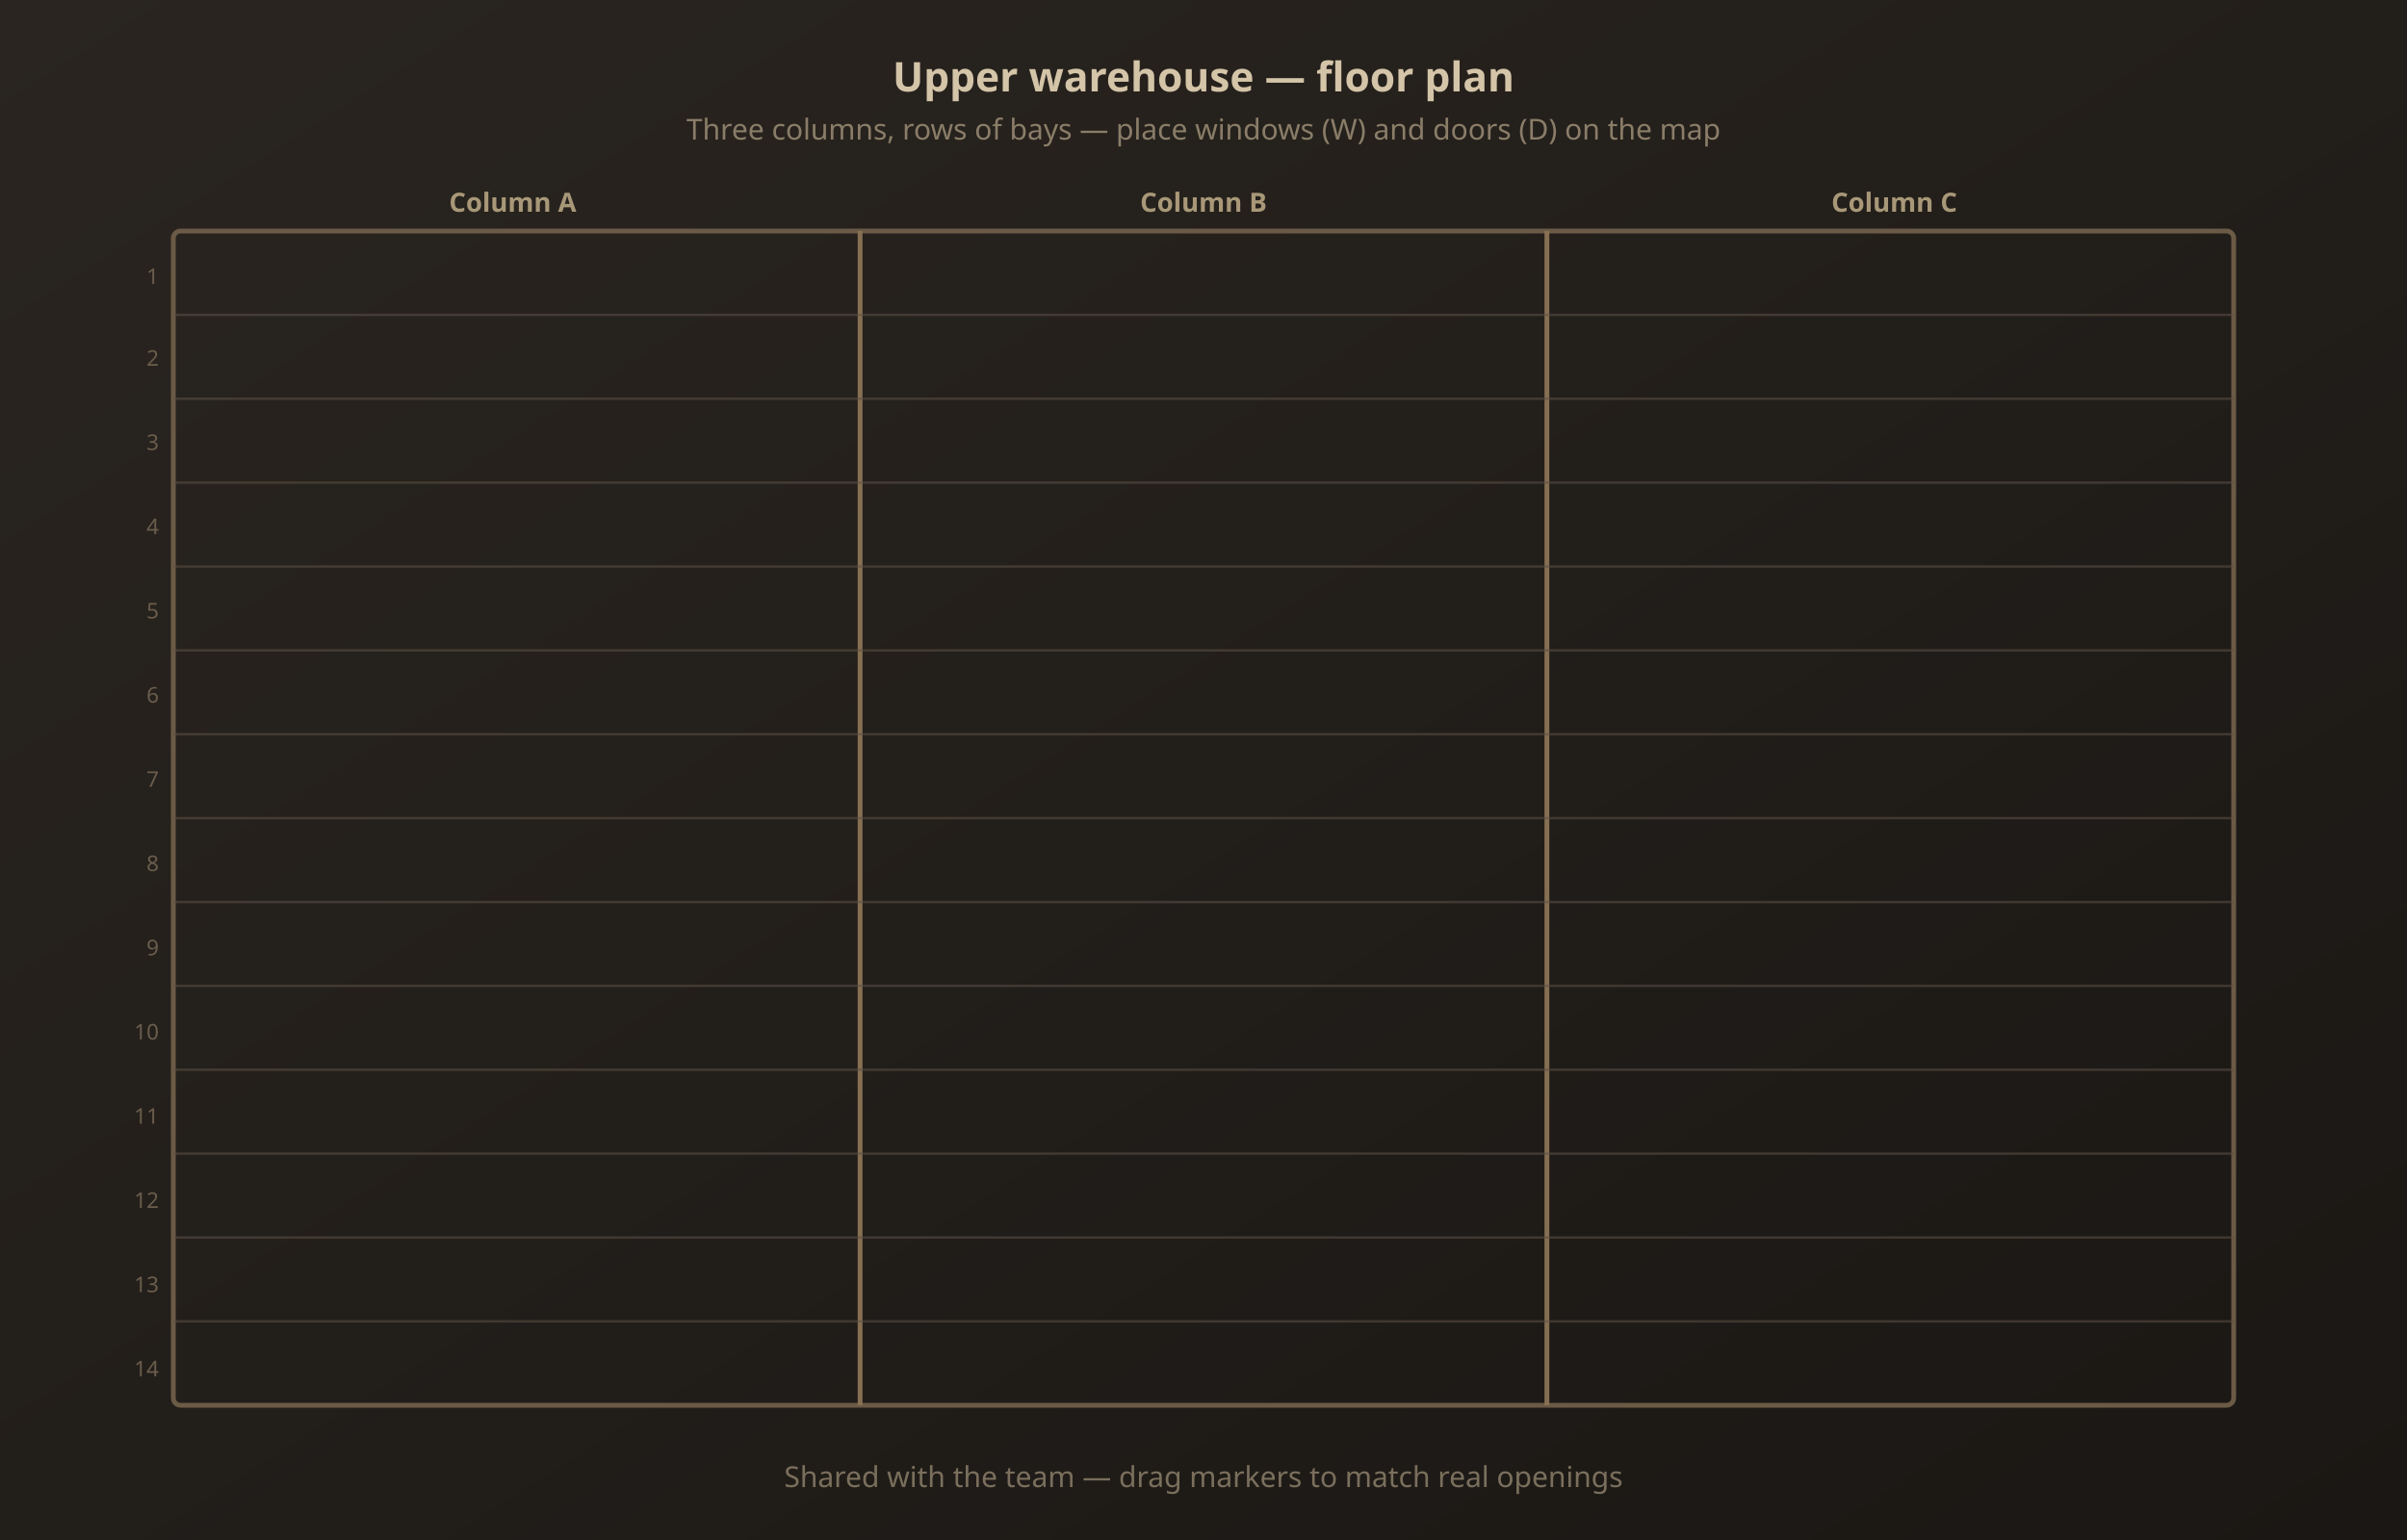
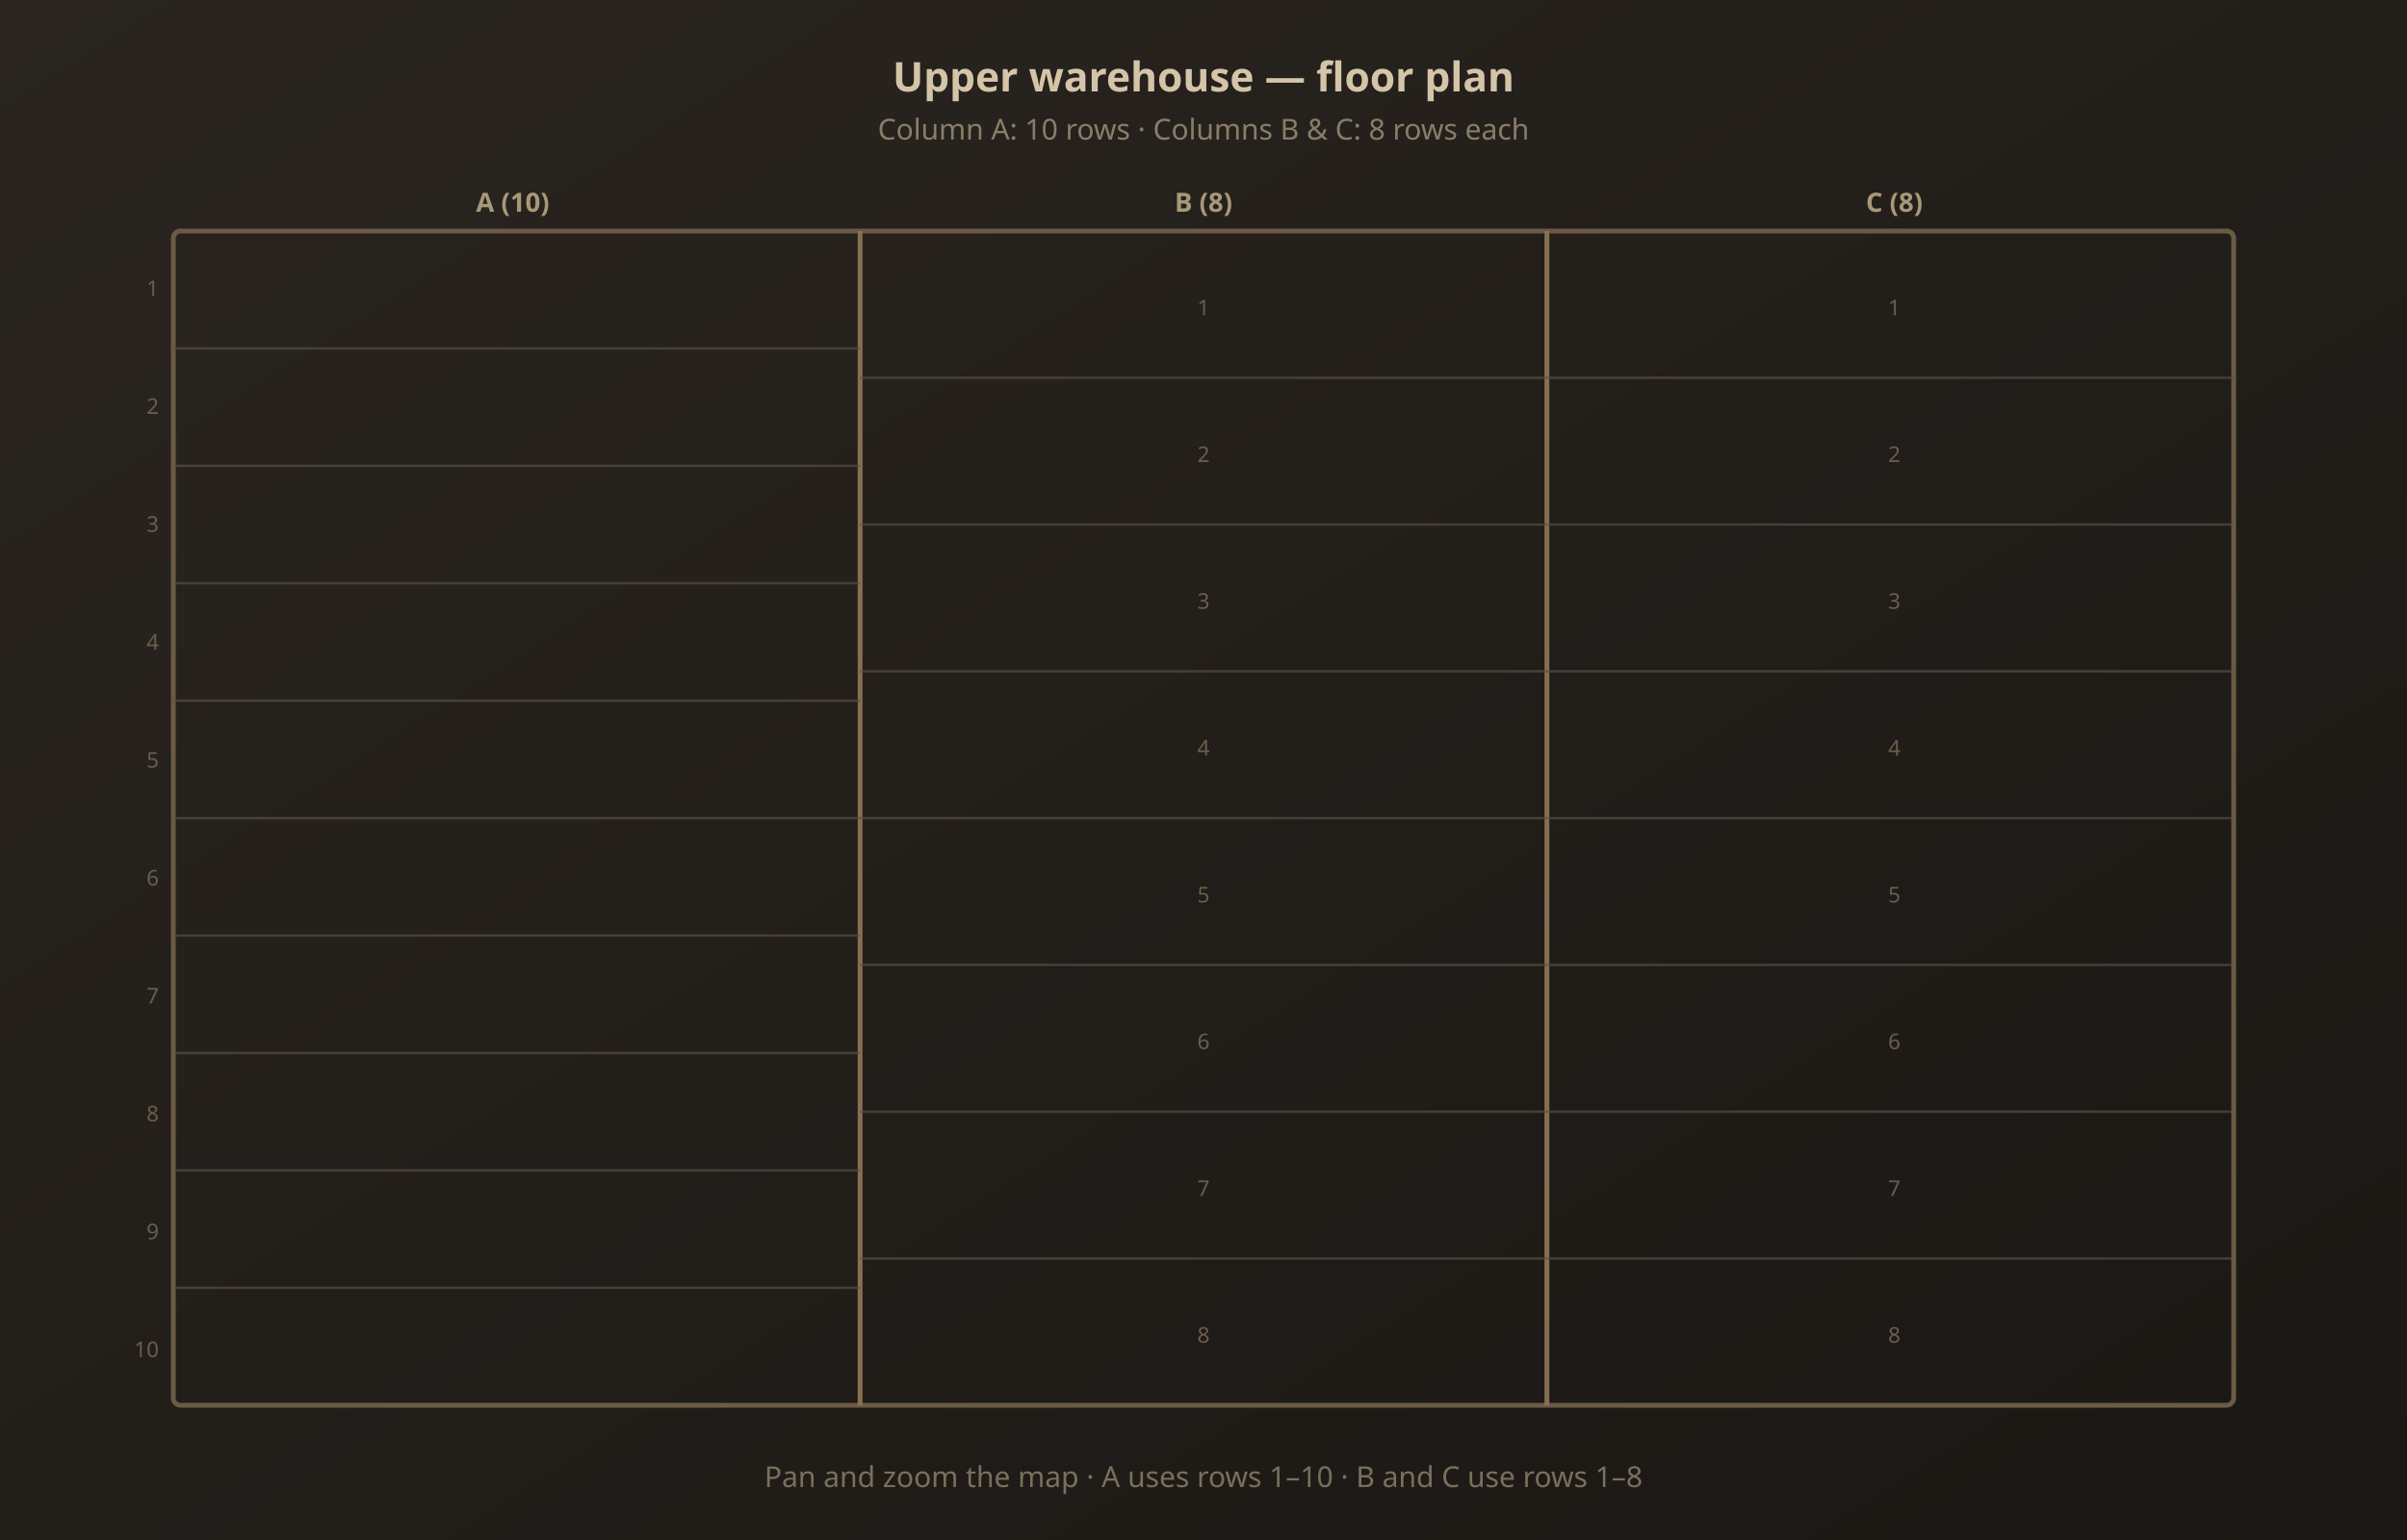
<svg xmlns="http://www.w3.org/2000/svg" width="1000" height="640" viewBox="0 0 1000 640">
  <defs>
    <linearGradient id="floor" x1="0%" y1="0%" x2="100%" y2="100%">
      <stop offset="0%" style="stop-color:#2a2520" />
      <stop offset="100%" style="stop-color:#1a1714" />
    </linearGradient>
  </defs>
  <rect width="1000" height="640" fill="url(#floor)" />
  <text x="500" y="38" text-anchor="middle" fill="#d4c4a8" font-family="system-ui,sans-serif" font-size="17" font-weight="600">
    Upper warehouse — floor plan
  </text>
  <text x="500" y="58" text-anchor="middle" fill="#8a7d68" font-family="system-ui,sans-serif" font-size="12">
-     Three columns, rows of bays — place windows (W) and doors (D) on the map
+     Column A: 10 rows · Columns B &amp; C: 8 rows each
  </text>
-   <g id="grid" transform="translate(0,0)">
-     <text x="213" y="88" text-anchor="middle" fill="#a89878" font-family="system-ui,sans-serif" font-size="11" font-weight="600">Column A</text>
-     <text x="500" y="88" text-anchor="middle" fill="#a89878" font-family="system-ui,sans-serif" font-size="11" font-weight="600">Column B</text>
-     <text x="787" y="88" text-anchor="middle" fill="#a89878" font-family="system-ui,sans-serif" font-size="11" font-weight="600">Column C</text>
+   <g id="grid">
+     <text x="213" y="88" text-anchor="middle" fill="#a89878" font-family="system-ui,sans-serif" font-size="11" font-weight="600">A (10)</text>
+     <text x="500" y="88" text-anchor="middle" fill="#a89878" font-family="system-ui,sans-serif" font-size="11" font-weight="600">B (8)</text>
+     <text x="787" y="88" text-anchor="middle" fill="#a89878" font-family="system-ui,sans-serif" font-size="11" font-weight="600">C (8)</text>
    <rect x="72" y="96" width="856" height="488" fill="none" stroke="#6b5a45" stroke-width="2" rx="3" />
    <line x1="357.33" y1="96" x2="357.33" y2="584" stroke="#8b7355" stroke-width="2" opacity="0.95" />
    <line x1="642.67" y1="96" x2="642.67" y2="584" stroke="#8b7355" stroke-width="2" opacity="0.95" />
-     <g stroke="#5c5045" stroke-width="1" opacity="0.55">
-       <line x1="72" y1="130.86" x2="928" y2="130.86" />
-       <line x1="72" y1="165.71" x2="928" y2="165.71" />
-       <line x1="72" y1="200.57" x2="928" y2="200.57" />
-       <line x1="72" y1="235.43" x2="928" y2="235.43" />
-       <line x1="72" y1="270.29" x2="928" y2="270.29" />
-       <line x1="72" y1="305.14" x2="928" y2="305.14" />
-       <line x1="72" y1="340" x2="928" y2="340" />
-       <line x1="72" y1="374.86" x2="928" y2="374.86" />
-       <line x1="72" y1="409.71" x2="928" y2="409.71" />
-       <line x1="72" y1="444.57" x2="928" y2="444.57" />
-       <line x1="72" y1="479.43" x2="928" y2="479.43" />
-       <line x1="72" y1="514.29" x2="928" y2="514.29" />
-       <line x1="72" y1="549.14" x2="928" y2="549.14" />
+     <g stroke="#5c5045" stroke-width="1" opacity="0.65">
+       <line x1="72" y1="144.8" x2="357.33" y2="144.8" />
+       <line x1="72" y1="193.6" x2="357.33" y2="193.6" />
+       <line x1="72" y1="242.4" x2="357.33" y2="242.4" />
+       <line x1="72" y1="291.2" x2="357.33" y2="291.2" />
+       <line x1="72" y1="340" x2="357.33" y2="340" />
+       <line x1="72" y1="388.8" x2="357.33" y2="388.8" />
+       <line x1="72" y1="437.6" x2="357.33" y2="437.6" />
+       <line x1="72" y1="486.4" x2="357.33" y2="486.4" />
+       <line x1="72" y1="535.2" x2="357.33" y2="535.2" />
+     </g>
+     <g stroke="#5c5045" stroke-width="1" opacity="0.65">
+       <line x1="357.33" y1="157" x2="928" y2="157" />
+       <line x1="357.33" y1="218" x2="928" y2="218" />
+       <line x1="357.33" y1="279" x2="928" y2="279" />
+       <line x1="357.33" y1="340" x2="928" y2="340" />
+       <line x1="357.33" y1="401" x2="928" y2="401" />
+       <line x1="357.33" y1="462" x2="928" y2="462" />
+       <line x1="357.33" y1="523" x2="928" y2="523" />
    </g>
    <g fill="#6a5d4c" font-family="system-ui,sans-serif" font-size="9" text-anchor="end">
-       <text x="66" y="118">1</text>
-       <text x="66" y="152">2</text>
-       <text x="66" y="187">3</text>
-       <text x="66" y="222">4</text>
-       <text x="66" y="257">5</text>
-       <text x="66" y="292">6</text>
-       <text x="66" y="327">7</text>
-       <text x="66" y="362">8</text>
-       <text x="66" y="397">9</text>
-       <text x="66" y="432">10</text>
-       <text x="66" y="467">11</text>
-       <text x="66" y="502">12</text>
-       <text x="66" y="537">13</text>
-       <text x="66" y="572">14</text>
+       <text x="66" y="123">1</text>
+       <text x="66" y="172">2</text>
+       <text x="66" y="221">3</text>
+       <text x="66" y="270">4</text>
+       <text x="66" y="319">5</text>
+       <text x="66" y="368">6</text>
+       <text x="66" y="417">7</text>
+       <text x="66" y="466">8</text>
+       <text x="66" y="515">9</text>
+       <text x="66" y="564">10</text>
+     </g>
+     <g fill="#6a5d4c" font-family="system-ui,sans-serif" font-size="9" text-anchor="middle">
+       <text x="500" y="131">1</text>
+       <text x="500" y="192">2</text>
+       <text x="500" y="253">3</text>
+       <text x="500" y="314">4</text>
+       <text x="500" y="375">5</text>
+       <text x="500" y="436">6</text>
+       <text x="500" y="497">7</text>
+       <text x="500" y="558">8</text>
+     </g>
+     <g fill="#6a5d4c" font-family="system-ui,sans-serif" font-size="9" text-anchor="middle">
+       <text x="787" y="131">1</text>
+       <text x="787" y="192">2</text>
+       <text x="787" y="253">3</text>
+       <text x="787" y="314">4</text>
+       <text x="787" y="375">5</text>
+       <text x="787" y="436">6</text>
+       <text x="787" y="497">7</text>
+       <text x="787" y="558">8</text>
    </g>
  </g>
  <text x="500" y="618" text-anchor="middle" fill="#7a6f5c" font-family="system-ui,sans-serif" font-size="12">
-     Shared with the team — drag markers to match real openings
+     Pan and zoom the map · A uses rows 1–10 · B and C use rows 1–8
  </text>
</svg>
